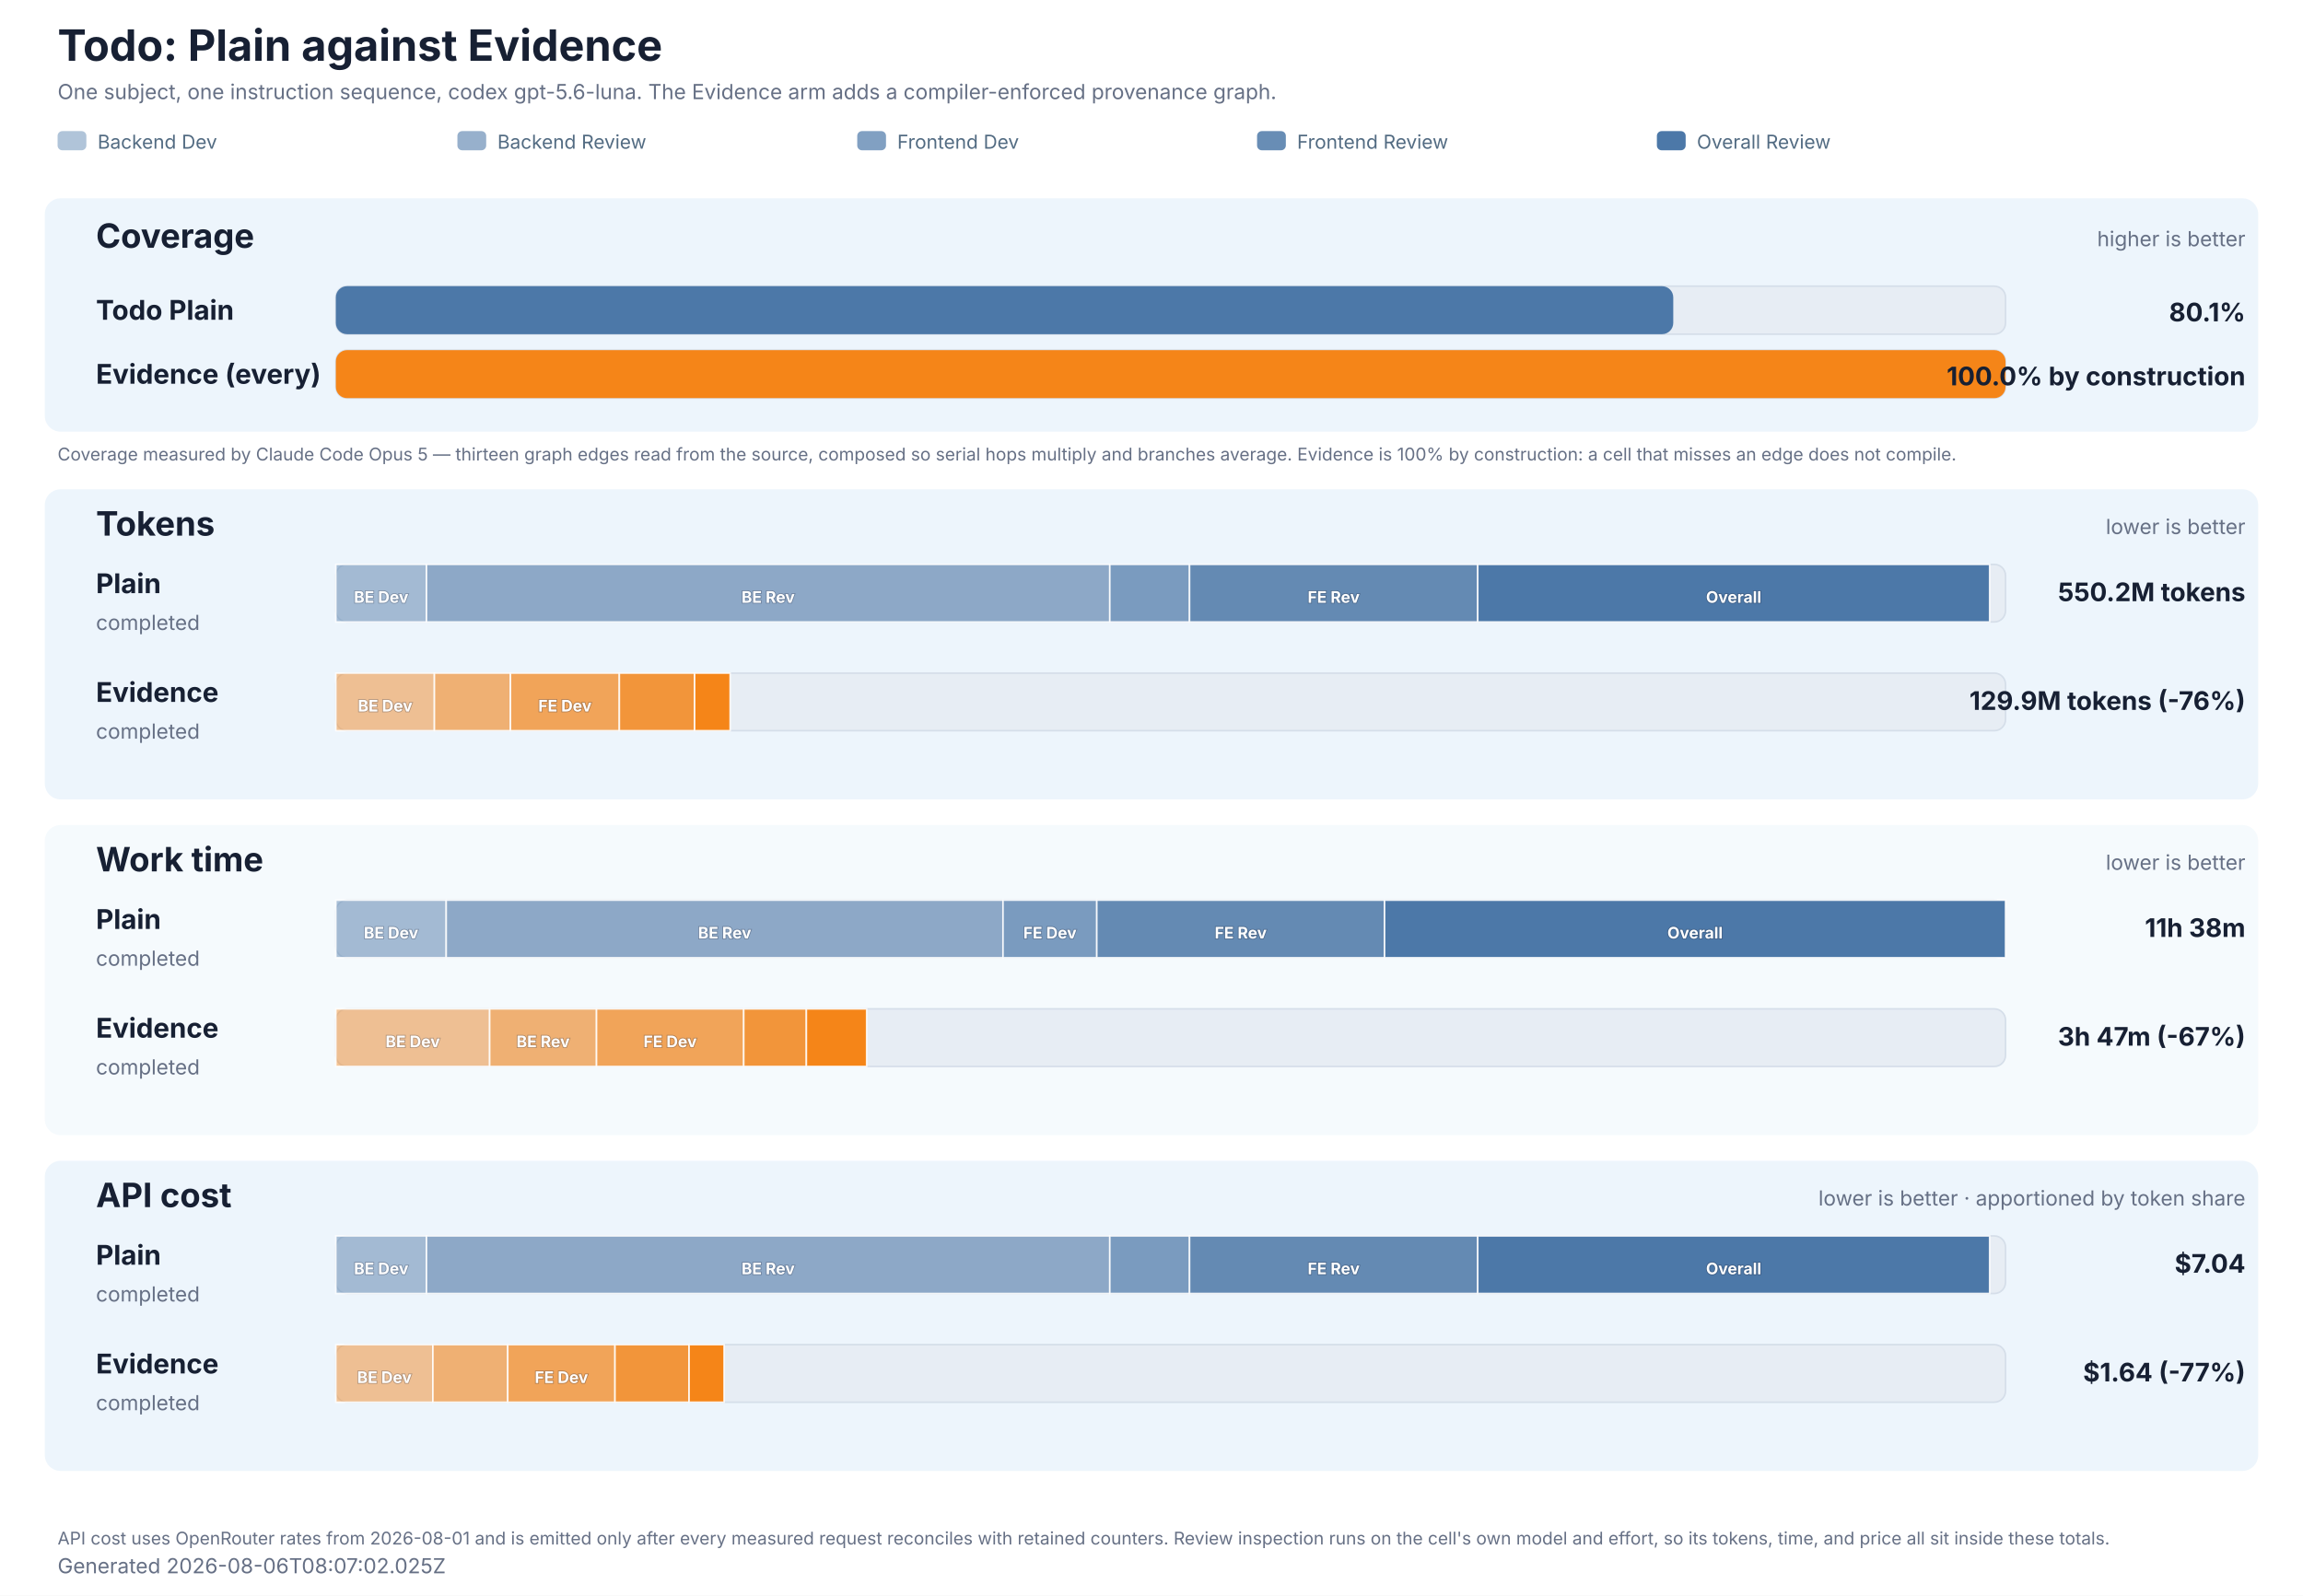
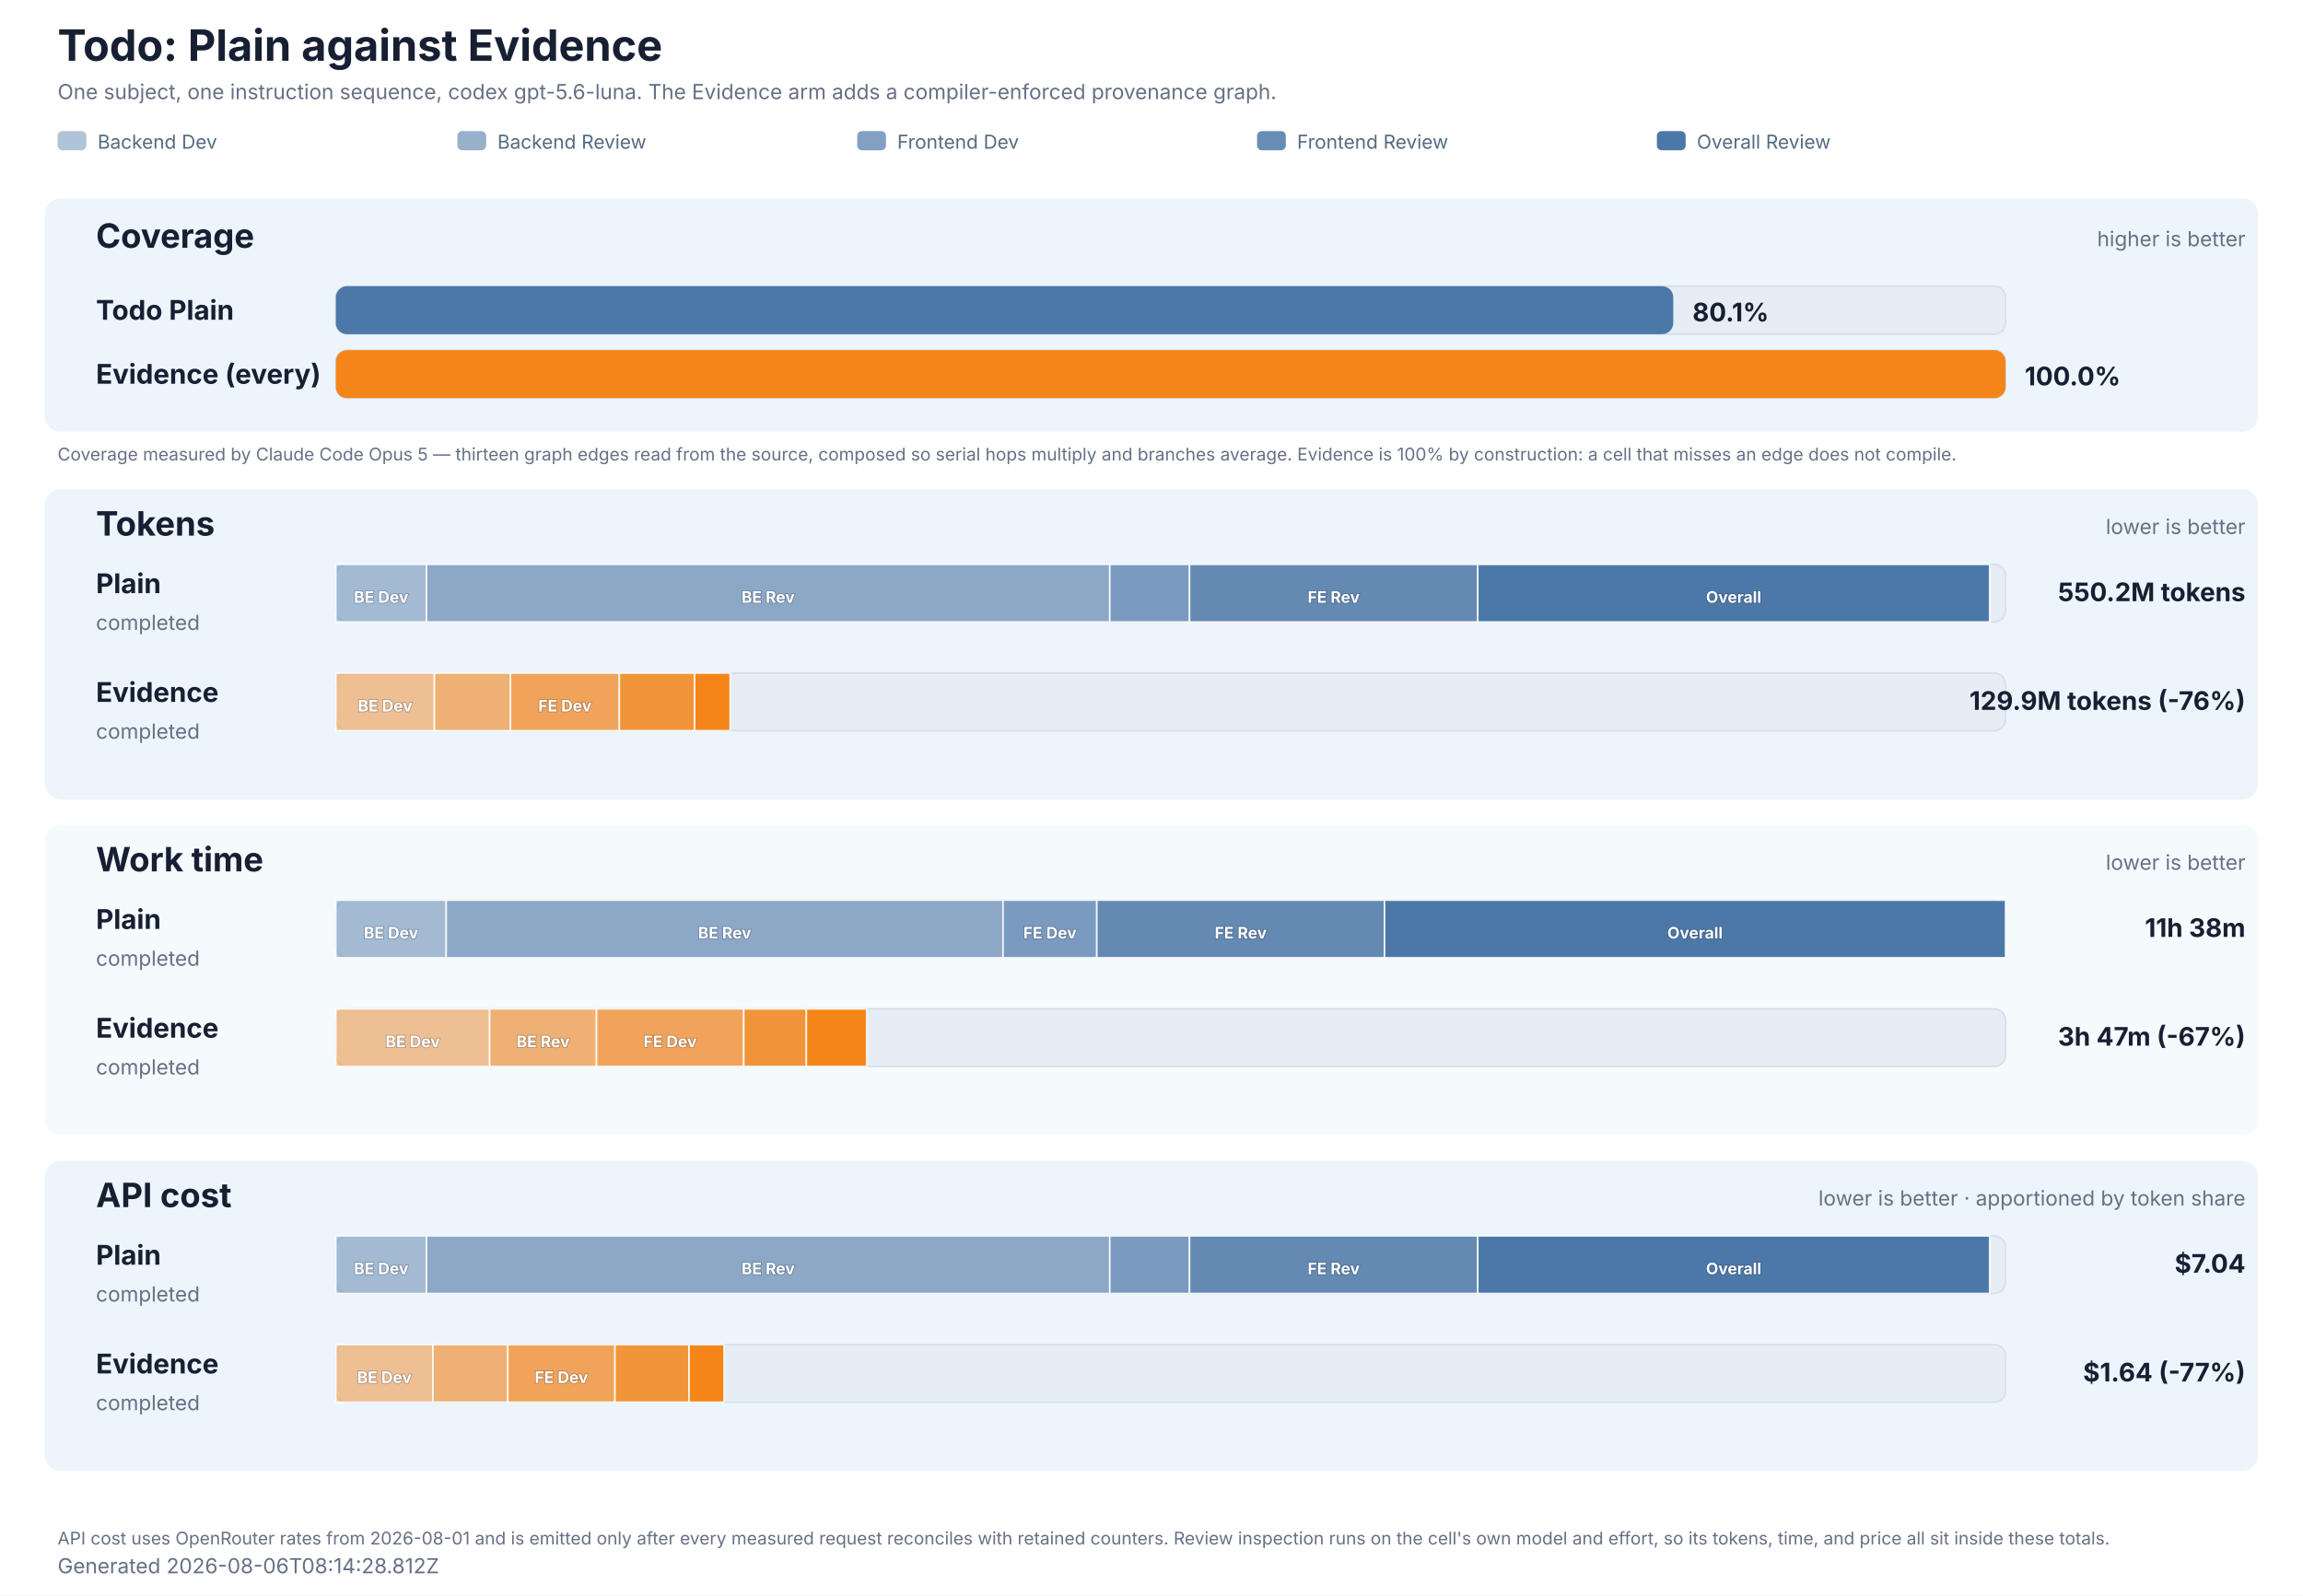
<svg xmlns="http://www.w3.org/2000/svg" role="img" aria-labelledby="title description" viewBox="0 0 1440 998" width="1440" height="998">
  <style>
  text { font-family: Inter, ui-sans-serif, system-ui, -apple-system, BlinkMacSystemFont, 'Segoe UI', sans-serif; fill: #172033; }
  .title { font-size: 27px; font-weight: 700; }
  .subtitle, .generated, .group-meta, .row-status { font-size: 13px; fill: #667085; }
  .group { fill: #e8f2fb; }
  .group-title { font-size: 21px; font-weight: 700; }
  .row-label { font-size: 17px; font-weight: 700; }
  .value { font-size: 16px; font-weight: 700; }
  .cost-value { font-size: 13px; font-weight: 600; fill: #526b82; }
  .legend { font-size: 12px; fill: #526b82; }
  .segment-label { font-size: 10px; font-weight: 700; fill: #ffffff; paint-order: stroke; stroke: #172033; stroke-opacity: 0.28; stroke-width: 1px; }
  .phase-segment { stroke: #ffffff; stroke-opacity: 0.86; stroke-width: 1px; }
  .track { fill: #e7edf4; stroke: #d5dee9; stroke-width: 1px; }
  .empty { font-size: 15px; fill: #667085; }
  .table-title { font-size: 15px; font-weight: 600; }
  .table-header { font-size: 11px; font-weight: 600; fill: #667085; }
  .table-cell { font-size: 12px; fill: #334155; }
  .table-rule { stroke: #dbe4ee; stroke-width: 1px; }
  .table-note { font-size: 11px; fill: #667085; }
</style>
  <rect width="1440" height="998" fill="#ffffff" />
  <text x="36" y="38" class="title">Todo: Plain against Evidence</text>
  <text x="36" y="62" class="subtitle">One subject, one instruction sequence, codex gpt-5.6-luna. The Evidence arm adds a compiler-enforced provenance graph.</text>
  <rect x="36" y="82" width="18" height="12" rx="3" fill="#4c78a8" fill-opacity="0.44" />
  <text x="61" y="93" class="legend">Backend Dev</text>
  <rect x="286" y="82" width="18" height="12" rx="3" fill="#4c78a8" fill-opacity="0.58" />
  <text x="311" y="93" class="legend">Backend Review</text>
  <rect x="536" y="82" width="18" height="12" rx="3" fill="#4c78a8" fill-opacity="0.7" />
  <text x="561" y="93" class="legend">Frontend Dev</text>
  <rect x="786" y="82" width="18" height="12" rx="3" fill="#4c78a8" fill-opacity="0.84" />
  <text x="811" y="93" class="legend">Frontend Review</text>
  <rect x="1036" y="82" width="18" height="12" rx="3" fill="#4c78a8" fill-opacity="1" />
  <text x="1061" y="93" class="legend">Overall Review</text>
  <rect x="28" y="124" width="1384" height="146" rx="10" class="group" fill-opacity="0.78" />
  <text x="60" y="155" class="group-title">Coverage</text>
  <text x="1404" y="154" text-anchor="end" class="group-meta">higher is better</text>
  <text x="60" y="200" class="row-label" fill="#4c78a8">Todo Plain</text>
  <rect x="210" y="179" width="1044" height="30" rx="7" class="track" />
  <rect x="210" y="179" width="836.24" height="30" rx="7" fill="#4c78a8" data-coverage="80.1" />
-   <text x="1404" y="201" text-anchor="end" class="value">80.1%</text>
+   <text x="1058.24" y="201" class="value" fill="#4c78a8">80.1%</text>
  <text x="60" y="240" class="row-label" fill="#f58518">Evidence (every)</text>
  <rect x="210" y="219" width="1044" height="30" rx="7" class="track" />
  <rect x="210" y="219" width="1044.00" height="30" rx="7" fill="#f58518" data-coverage="100" />
-   <text x="1404" y="241" text-anchor="end" class="value">100.0% by construction</text>
+   <text x="1266.00" y="241" class="value" fill="#f58518">100.0%</text>
  <text x="36" y="288" class="table-note">Coverage measured by Claude Code Opus 5 — thirteen graph edges read from the source, composed so serial hops multiply and branches average. Evidence is 100% by construction: a cell that misses an edge does not compile.</text>
  <rect x="28" y="306" width="1384" height="194" rx="10" class="group" fill-opacity="0.78" />
  <text x="60" y="335" class="group-title">Tokens</text>
  <text x="1404" y="334" text-anchor="end" class="group-meta">lower is better</text>
  <text x="60" y="371" class="row-label" fill="#4c78a8">Plain</text>
  <text x="60" y="394" class="row-status">completed</text>
  <rect x="210" y="353" width="1044" height="36" rx="7" class="track" />
  <rect x="210.00" y="353" width="56.68" height="36" fill="#4c78a8" fill-opacity="0.44" class="phase-segment" data-phase="backend-development" />
  <text x="238.34" y="377" text-anchor="middle" class="segment-label">BE Dev</text>
  <rect x="266.68" y="353" width="427.24" height="36" fill="#4c78a8" fill-opacity="0.58" class="phase-segment" data-phase="backend-review" />
  <text x="480.30" y="377" text-anchor="middle" class="segment-label">BE Rev</text>
  <rect x="693.93" y="353" width="49.86" height="36" fill="#4c78a8" fill-opacity="0.7" class="phase-segment" data-phase="frontend-development" />
  <rect x="743.79" y="353" width="180.22" height="36" fill="#4c78a8" fill-opacity="0.84" class="phase-segment" data-phase="frontend-review" />
  <text x="833.90" y="377" text-anchor="middle" class="segment-label">FE Rev</text>
  <rect x="924.01" y="353" width="320.03" height="36" fill="#4c78a8" fill-opacity="1" class="phase-segment" data-phase="overall-review" />
  <text x="1084.03" y="377" text-anchor="middle" class="segment-label">Overall</text>
  <text x="1404" y="376" text-anchor="end" class="value">550.2M tokens</text>
  <text x="60" y="439" class="row-label" fill="#f58518">Evidence</text>
  <text x="60" y="462" class="row-status">completed</text>
  <rect x="210" y="421" width="1044" height="36" rx="7" class="track" />
  <rect x="210.00" y="421" width="61.62" height="36" fill="#f58518" fill-opacity="0.44" class="phase-segment" data-phase="backend-development" />
  <text x="240.81" y="445" text-anchor="middle" class="segment-label">BE Dev</text>
  <rect x="271.62" y="421" width="47.57" height="36" fill="#f58518" fill-opacity="0.58" class="phase-segment" data-phase="backend-review" />
  <rect x="319.18" y="421" width="68.07" height="36" fill="#f58518" fill-opacity="0.7" class="phase-segment" data-phase="frontend-development" />
  <text x="353.22" y="445" text-anchor="middle" class="segment-label">FE Dev</text>
  <rect x="387.26" y="421" width="47.08" height="36" fill="#f58518" fill-opacity="0.84" class="phase-segment" data-phase="frontend-review" />
  <rect x="434.34" y="421" width="22.20" height="36" fill="#f58518" fill-opacity="1" class="phase-segment" data-phase="overall-review" />
  <text x="1404" y="444" text-anchor="end" class="value">129.9M tokens (-76%)</text>
  <rect x="28" y="516" width="1384" height="194" rx="10" class="group" fill-opacity="0.42" />
  <text x="60" y="545" class="group-title">Work time</text>
  <text x="1404" y="544" text-anchor="end" class="group-meta">lower is better</text>
  <text x="60" y="581" class="row-label" fill="#4c78a8">Plain</text>
  <text x="60" y="604" class="row-status">completed</text>
  <rect x="210" y="563" width="1044" height="36" rx="7" class="track" />
  <rect x="210.00" y="563" width="69.01" height="36" fill="#4c78a8" fill-opacity="0.44" class="phase-segment" data-phase="backend-development" />
  <text x="244.51" y="587" text-anchor="middle" class="segment-label">BE Dev</text>
  <rect x="279.01" y="563" width="348.15" height="36" fill="#4c78a8" fill-opacity="0.58" class="phase-segment" data-phase="backend-review" />
  <text x="453.09" y="587" text-anchor="middle" class="segment-label">BE Rev</text>
  <rect x="627.16" y="563" width="58.64" height="36" fill="#4c78a8" fill-opacity="0.7" class="phase-segment" data-phase="frontend-development" />
  <text x="656.48" y="587" text-anchor="middle" class="segment-label">FE Dev</text>
  <rect x="685.80" y="563" width="179.94" height="36" fill="#4c78a8" fill-opacity="0.84" class="phase-segment" data-phase="frontend-review" />
  <text x="775.77" y="587" text-anchor="middle" class="segment-label">FE Rev</text>
  <rect x="865.75" y="563" width="388.25" height="36" fill="#4c78a8" fill-opacity="1" class="phase-segment" data-phase="overall-review" />
  <text x="1059.87" y="587" text-anchor="middle" class="segment-label">Overall</text>
  <text x="1404" y="586" text-anchor="end" class="value">11h 38m</text>
  <text x="60" y="649" class="row-label" fill="#f58518">Evidence</text>
  <text x="60" y="672" class="row-status">completed</text>
  <rect x="210" y="631" width="1044" height="36" rx="7" class="track" />
  <rect x="210.00" y="631" width="96.17" height="36" fill="#f58518" fill-opacity="0.44" class="phase-segment" data-phase="backend-development" />
  <text x="258.08" y="655" text-anchor="middle" class="segment-label">BE Dev</text>
  <rect x="306.17" y="631" width="66.82" height="36" fill="#f58518" fill-opacity="0.58" class="phase-segment" data-phase="backend-review" />
  <text x="339.58" y="655" text-anchor="middle" class="segment-label">BE Rev</text>
  <rect x="372.99" y="631" width="92.05" height="36" fill="#f58518" fill-opacity="0.7" class="phase-segment" data-phase="frontend-development" />
  <text x="419.01" y="655" text-anchor="middle" class="segment-label">FE Dev</text>
  <rect x="465.04" y="631" width="39.17" height="36" fill="#f58518" fill-opacity="0.84" class="phase-segment" data-phase="frontend-review" />
  <rect x="504.21" y="631" width="37.67" height="36" fill="#f58518" fill-opacity="1" class="phase-segment" data-phase="overall-review" />
  <text x="1404" y="654" text-anchor="end" class="value">3h 47m (-67%)</text>
  <rect x="28" y="726" width="1384" height="194" rx="10" class="group" fill-opacity="0.78" />
  <text x="60" y="755" class="group-title">API cost</text>
  <text x="1404" y="754" text-anchor="end" class="group-meta">lower is better · apportioned by token share</text>
  <text x="60" y="791" class="row-label" fill="#4c78a8">Plain</text>
  <text x="60" y="814" class="row-status">completed</text>
  <rect x="210" y="773" width="1044" height="36" rx="7" class="track" />
  <rect x="210.00" y="773" width="56.68" height="36" fill="#4c78a8" fill-opacity="0.44" class="phase-segment" data-phase="backend-development" />
  <text x="238.34" y="797" text-anchor="middle" class="segment-label">BE Dev</text>
  <rect x="266.68" y="773" width="427.24" height="36" fill="#4c78a8" fill-opacity="0.58" class="phase-segment" data-phase="backend-review" />
  <text x="480.30" y="797" text-anchor="middle" class="segment-label">BE Rev</text>
  <rect x="693.93" y="773" width="49.86" height="36" fill="#4c78a8" fill-opacity="0.7" class="phase-segment" data-phase="frontend-development" />
  <rect x="743.79" y="773" width="180.22" height="36" fill="#4c78a8" fill-opacity="0.84" class="phase-segment" data-phase="frontend-review" />
  <text x="833.90" y="797" text-anchor="middle" class="segment-label">FE Rev</text>
  <rect x="924.01" y="773" width="320.03" height="36" fill="#4c78a8" fill-opacity="1" class="phase-segment" data-phase="overall-review" />
  <text x="1084.03" y="797" text-anchor="middle" class="segment-label">Overall</text>
  <text x="1404" y="796" text-anchor="end" class="value">$7.04</text>
  <text x="60" y="859" class="row-label" fill="#f58518">Evidence</text>
  <text x="60" y="882" class="row-status">completed</text>
  <rect x="210" y="841" width="1044" height="36" rx="7" class="track" />
  <rect x="210.00" y="841" width="60.67" height="36" fill="#f58518" fill-opacity="0.44" class="phase-segment" data-phase="backend-development" />
  <text x="240.34" y="865" text-anchor="middle" class="segment-label">BE Dev</text>
  <rect x="270.67" y="841" width="46.83" height="36" fill="#f58518" fill-opacity="0.58" class="phase-segment" data-phase="backend-review" />
  <rect x="317.50" y="841" width="67.03" height="36" fill="#f58518" fill-opacity="0.7" class="phase-segment" data-phase="frontend-development" />
  <text x="351.02" y="865" text-anchor="middle" class="segment-label">FE Dev</text>
  <rect x="384.53" y="841" width="46.35" height="36" fill="#f58518" fill-opacity="0.84" class="phase-segment" data-phase="frontend-review" />
  <rect x="430.88" y="841" width="21.86" height="36" fill="#f58518" fill-opacity="1" class="phase-segment" data-phase="overall-review" />
  <text x="1404" y="864" text-anchor="end" class="value">$1.64 (-77%)</text>
  <text x="36" y="966" class="table-note">API cost uses OpenRouter rates from 2026-08-01 and is emitted only after every measured request reconciles with retained counters. Review inspection runs on the cell's own model and effort, so its tokens, time, and price all sit inside these totals.</text>
-   <text x="36" y="984" class="generated">Generated 2026-08-06T08:07:02.025Z</text>
+   <text x="36" y="984" class="generated">Generated 2026-08-06T08:14:28.812Z</text>
</svg>
